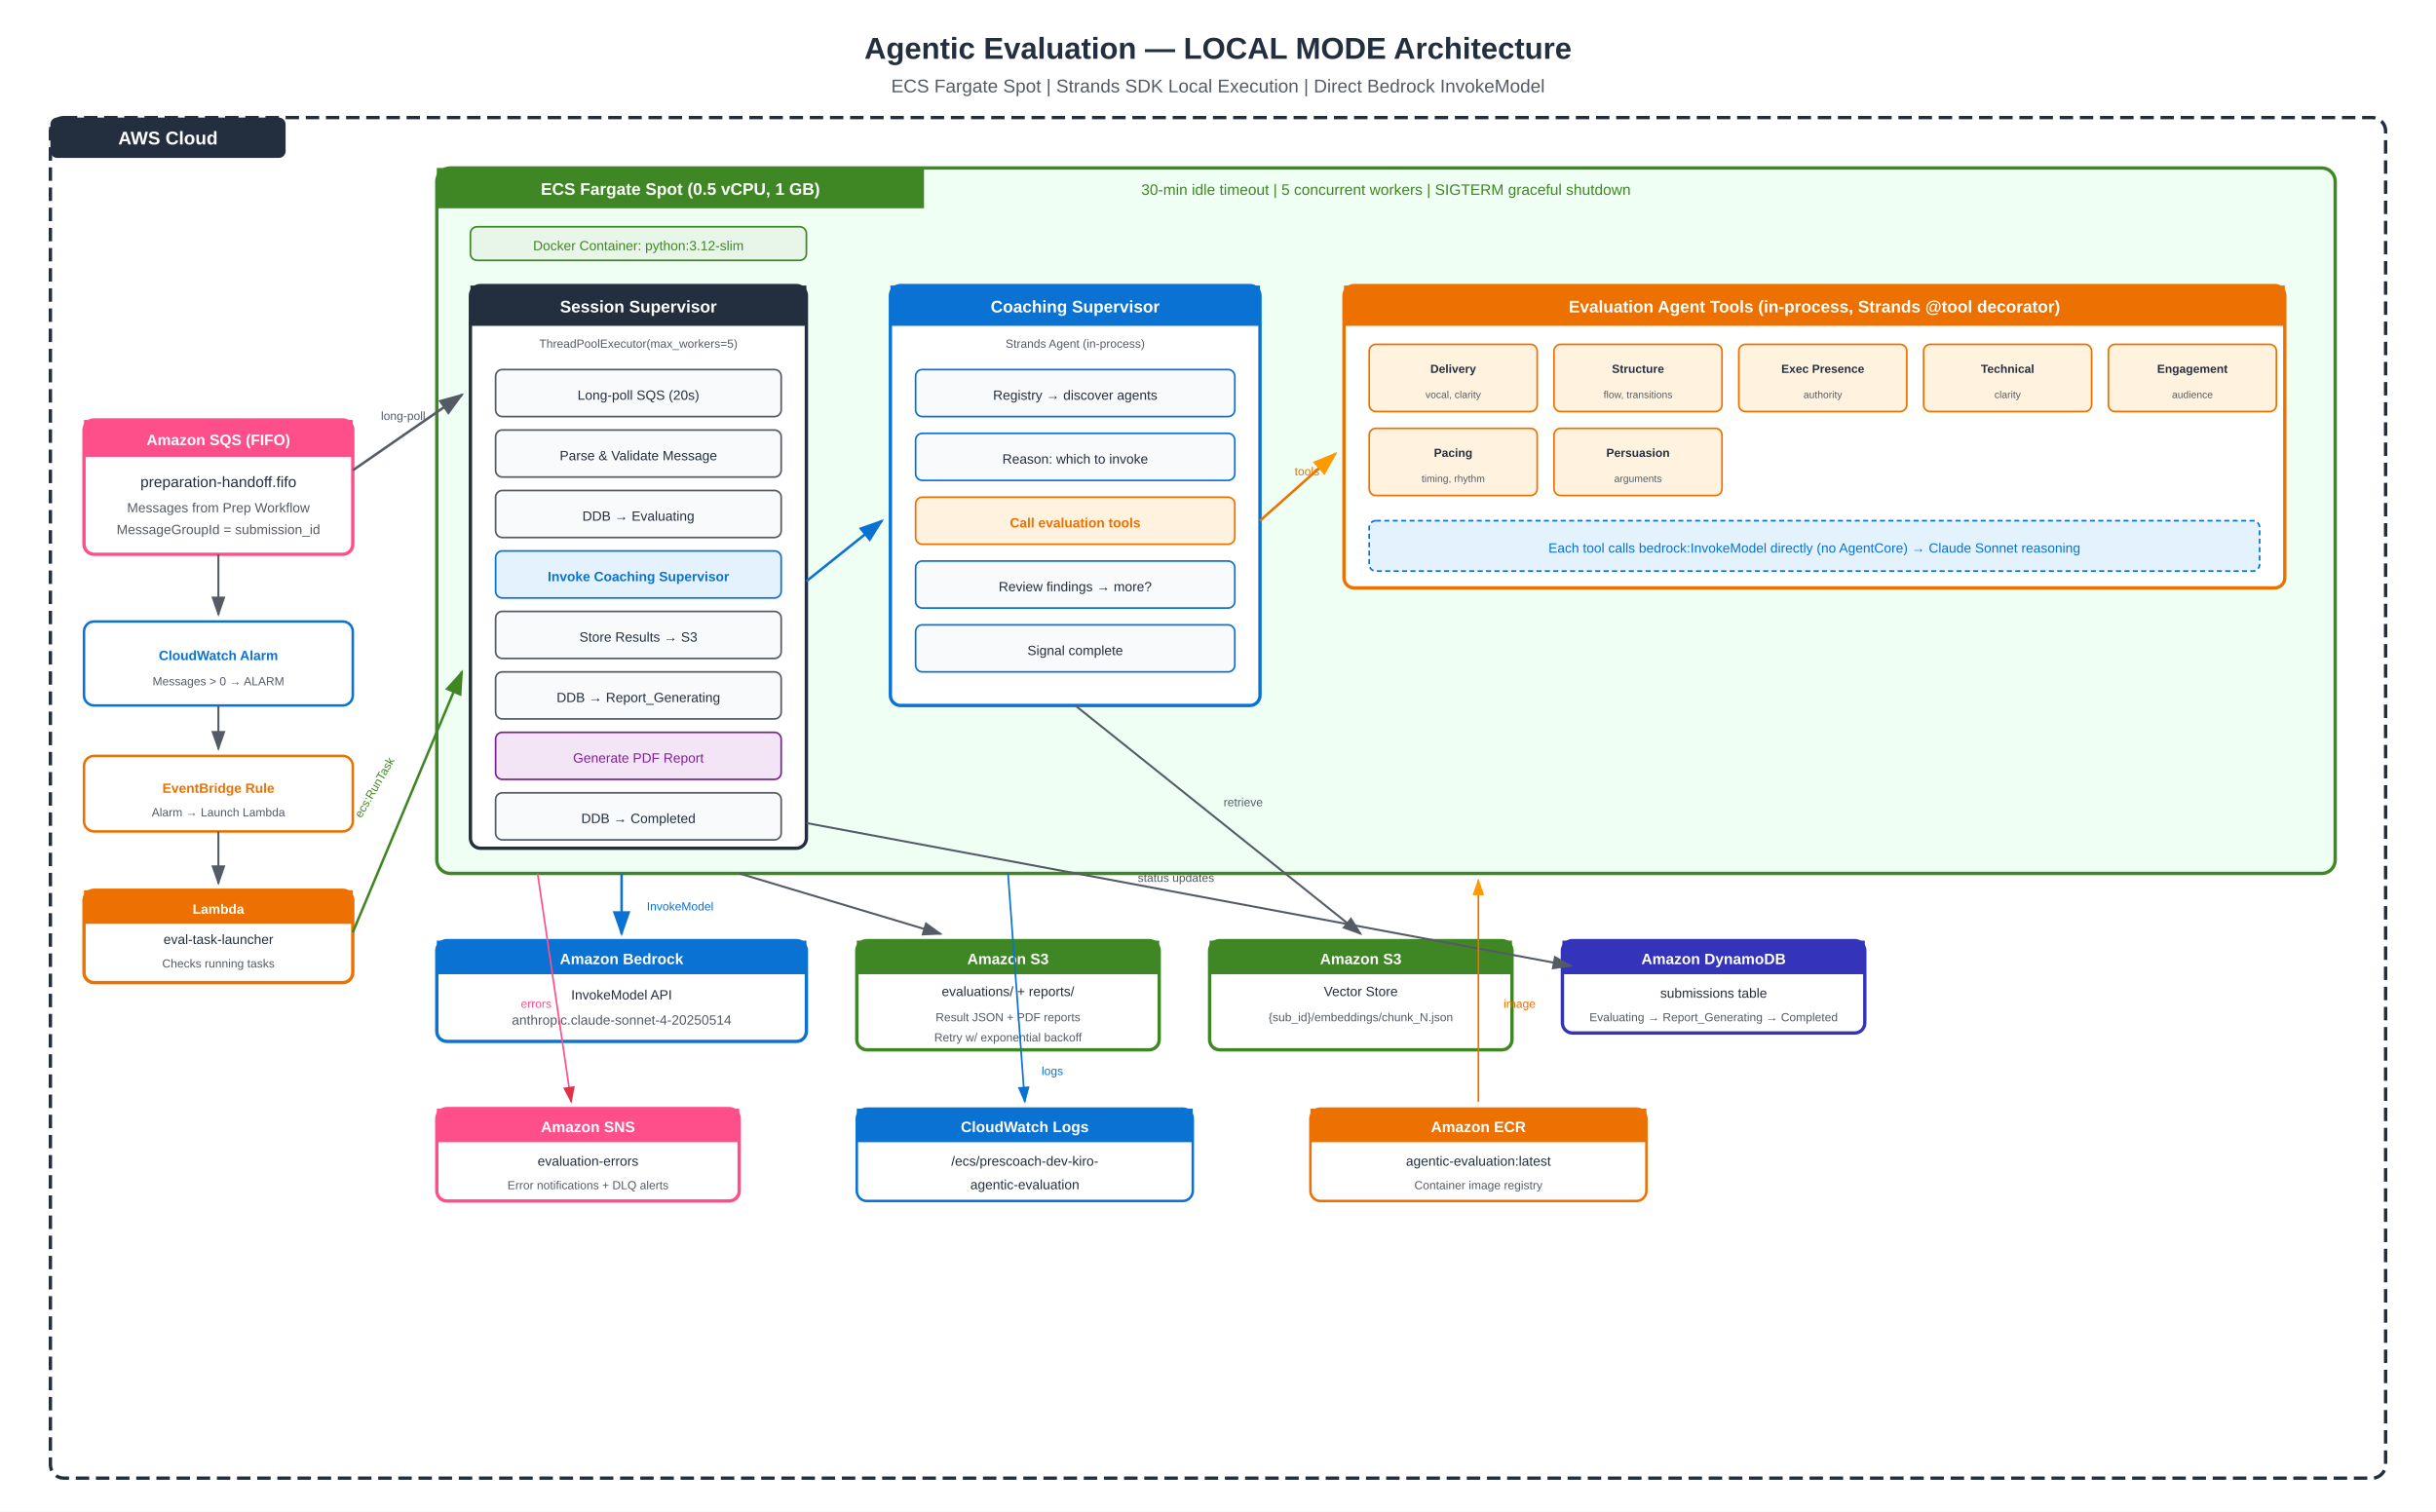
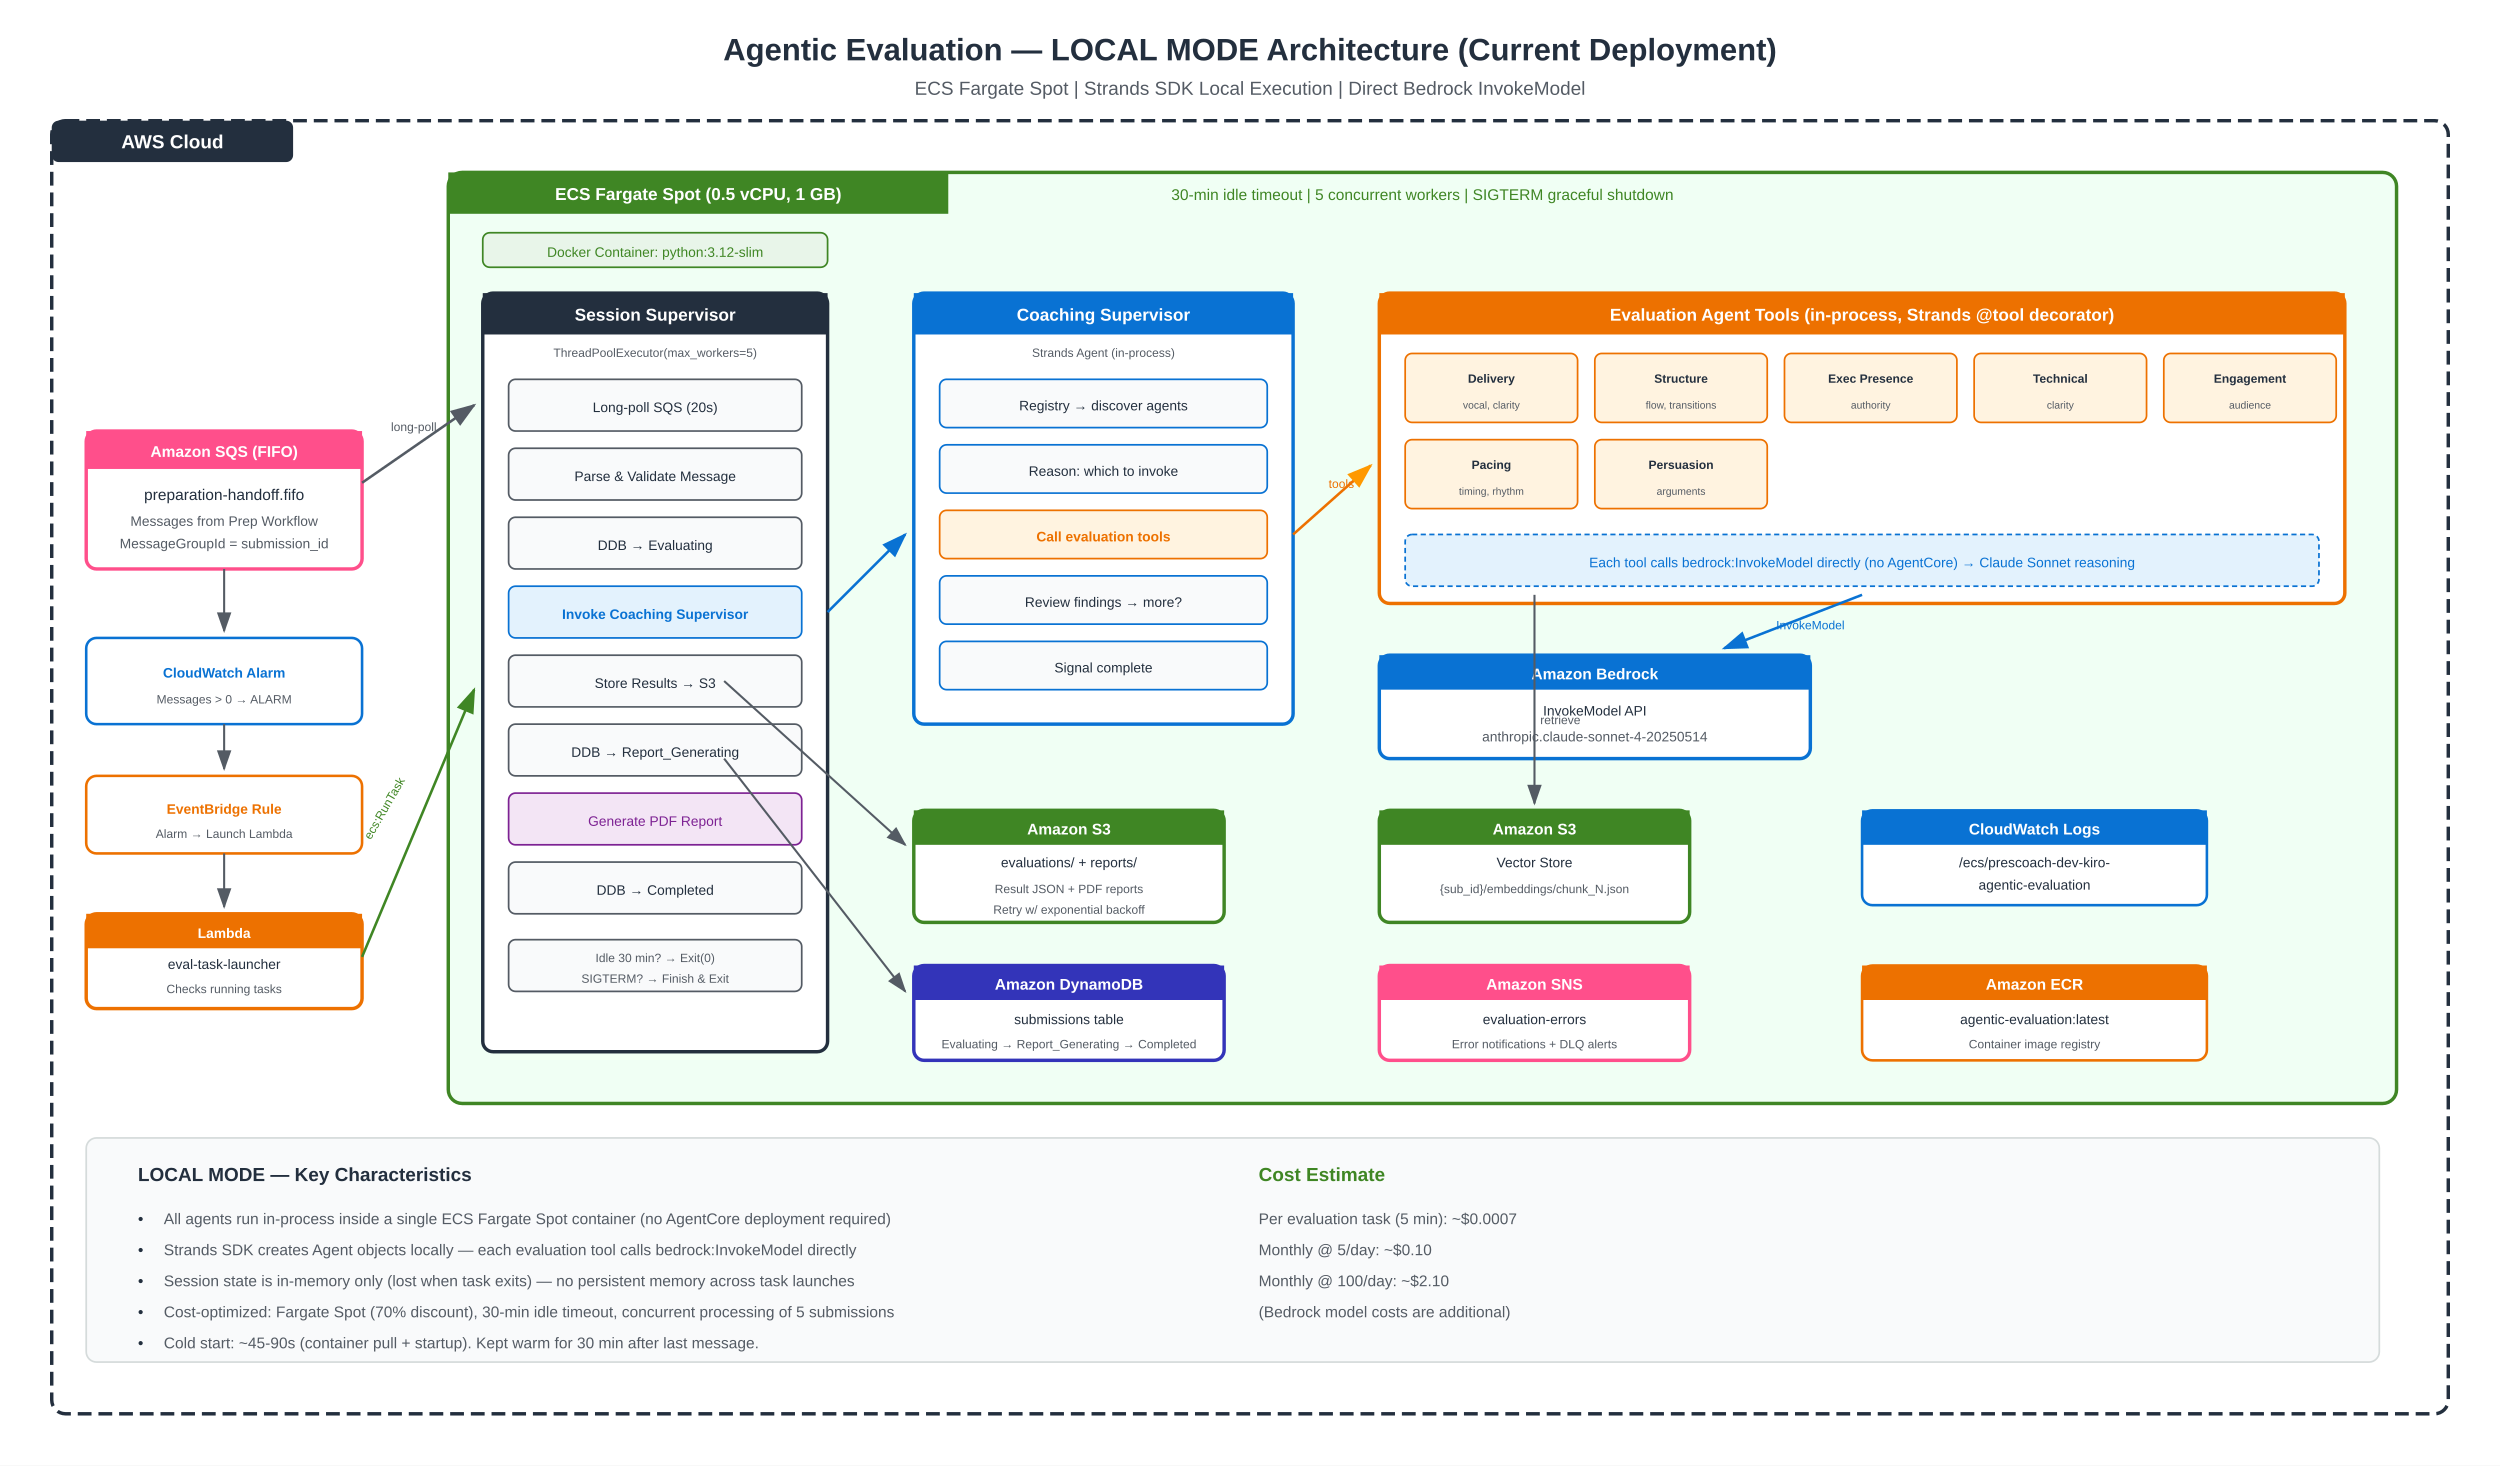
- <svg xmlns="http://www.w3.org/2000/svg" viewBox="0 0 1450 900" font-family="Amazon Ember, Helvetica Neue, Arial, sans-serif">
+ <svg xmlns="http://www.w3.org/2000/svg" viewBox="0 0 1450 850" font-family="Amazon Ember, Helvetica Neue, Arial, sans-serif">
  <defs>
    <marker id="arrowhead" markerWidth="10" markerHeight="7" refX="9" refY="3.5" orient="auto">
      <polygon points="0 0, 10 3.5, 0 7" fill="#545B64" />
    </marker>
    <marker id="arrowhead-orange" markerWidth="10" markerHeight="7" refX="9" refY="3.5" orient="auto">
      <polygon points="0 0, 10 3.5, 0 7" fill="#FF9900" />
    </marker>
    <marker id="arrowhead-red" markerWidth="10" markerHeight="7" refX="9" refY="3.5" orient="auto">
      <polygon points="0 0, 10 3.5, 0 7" fill="#DD344C" />
    </marker>
    <marker id="arrowhead-blue" markerWidth="10" markerHeight="7" refX="9" refY="3.5" orient="auto">
      <polygon points="0 0, 10 3.5, 0 7" fill="#0972D3" />
    </marker>
    <marker id="arrowhead-green" markerWidth="10" markerHeight="7" refX="9" refY="3.5" orient="auto">
      <polygon points="0 0, 10 3.5, 0 7" fill="#3F8624" />
    </marker>
  </defs>
-   <rect width="1450" height="900" fill="#FFFFFF" />
-   <text x="725" y="35" text-anchor="middle" font-size="18" font-weight="bold" fill="#232F3E">Agentic Evaluation — LOCAL MODE Architecture</text>
+   <rect width="1450" height="850" fill="#FFFFFF" />
+   <text x="725" y="35" text-anchor="middle" font-size="18" font-weight="bold" fill="#232F3E">Agentic Evaluation — LOCAL MODE Architecture (Current Deployment)</text>
  <text x="725" y="55" text-anchor="middle" font-size="11" fill="#545B64">ECS Fargate Spot | Strands SDK Local Execution | Direct Bedrock InvokeModel</text>
-   <rect x="30" y="70" width="1390" height="810" rx="8" ry="8" fill="none" stroke="#232F3E" stroke-width="2" stroke-dasharray="8,4" />
+   <rect x="30" y="70" width="1390" height="750" rx="8" ry="8" fill="none" stroke="#232F3E" stroke-width="2" stroke-dasharray="8,4" />
  <rect x="30" y="70" width="140" height="24" rx="4" ry="4" fill="#232F3E" />
  <text x="100" y="86" text-anchor="middle" font-size="11" fill="#FFFFFF" font-weight="bold">AWS Cloud</text>
  <rect x="50" y="250" width="160" height="80" rx="6" ry="6" fill="#FFFFFF" stroke="#FF4F8B" stroke-width="2" />
  <rect x="50" y="250" width="160" height="22" rx="6" ry="0" fill="#FF4F8B" />
  <text x="130" y="265" text-anchor="middle" font-size="9" fill="#FFFFFF" font-weight="bold">Amazon SQS (FIFO)</text>
  <text x="130" y="290" text-anchor="middle" font-size="9" fill="#232F3E">preparation-handoff.fifo</text>
  <text x="130" y="305" text-anchor="middle" font-size="8" fill="#545B64">Messages from Prep Workflow</text>
  <text x="130" y="318" text-anchor="middle" font-size="8" fill="#545B64">MessageGroupId = submission_id</text>
  <rect x="50" y="370" width="160" height="50" rx="6" ry="6" fill="#FFFFFF" stroke="#0972D3" stroke-width="1.5" />
  <text x="130" y="393" text-anchor="middle" font-size="8" font-weight="bold" fill="#0972D3">CloudWatch Alarm</text>
  <text x="130" y="408" text-anchor="middle" font-size="7" fill="#545B64">Messages &gt; 0 → ALARM</text>
  <rect x="50" y="450" width="160" height="45" rx="6" ry="6" fill="#FFFFFF" stroke="#ED7100" stroke-width="1.5" />
  <text x="130" y="472" text-anchor="middle" font-size="8" font-weight="bold" fill="#ED7100">EventBridge Rule</text>
  <text x="130" y="486" text-anchor="middle" font-size="7" fill="#545B64">Alarm → Launch Lambda</text>
  <rect x="50" y="530" width="160" height="55" rx="6" ry="6" fill="#FFFFFF" stroke="#ED7100" stroke-width="2" />
  <rect x="50" y="530" width="160" height="20" rx="6" ry="0" fill="#ED7100" />
  <text x="130" y="544" text-anchor="middle" font-size="8" fill="#FFFFFF" font-weight="bold">Lambda</text>
  <text x="130" y="562" text-anchor="middle" font-size="8" fill="#232F3E">eval-task-launcher</text>
  <text x="130" y="576" text-anchor="middle" font-size="7" fill="#545B64">Checks running tasks</text>
  <line x1="130" y1="330" x2="130" y2="366" stroke="#545B64" stroke-width="1.2" marker-end="url(#arrowhead)" />
  <line x1="130" y1="420" x2="130" y2="446" stroke="#545B64" stroke-width="1.2" marker-end="url(#arrowhead)" />
  <line x1="130" y1="495" x2="130" y2="526" stroke="#545B64" stroke-width="1.2" marker-end="url(#arrowhead)" />
-   <rect x="260" y="100" width="1130" height="420" rx="8" ry="8" fill="#F0FFF4" stroke="#3F8624" stroke-width="2" />
+   <rect x="260" y="100" width="1130" height="540" rx="8" ry="8" fill="#F0FFF4" stroke="#3F8624" stroke-width="2" />
  <rect x="260" y="100" width="290" height="24" rx="4" ry="0" fill="#3F8624" />
  <text x="405" y="116" text-anchor="middle" font-size="10" fill="#FFFFFF" font-weight="bold">ECS Fargate Spot (0.5 vCPU, 1 GB)</text>
  <text x="825" y="116" text-anchor="middle" font-size="9" fill="#3F8624">30-min idle timeout | 5 concurrent workers | SIGTERM graceful shutdown</text>
  <rect x="280" y="135" width="200" height="20" rx="4" ry="4" fill="#E8F5E9" stroke="#3F8624" stroke-width="1" />
  <text x="380" y="149" text-anchor="middle" font-size="8" fill="#3F8624">Docker Container: python:3.12-slim</text>
-   <rect x="280" y="170" width="200" height="335" rx="6" ry="6" fill="#FFFFFF" stroke="#232F3E" stroke-width="2" />
+   <rect x="280" y="170" width="200" height="440" rx="6" ry="6" fill="#FFFFFF" stroke="#232F3E" stroke-width="2" />
  <rect x="280" y="170" width="200" height="24" rx="6" ry="0" fill="#232F3E" />
  <text x="380" y="186" text-anchor="middle" font-size="10" fill="#FFFFFF" font-weight="bold">Session Supervisor</text>
  <text x="380" y="207" text-anchor="middle" font-size="7" fill="#545B64">ThreadPoolExecutor(max_workers=5)</text>
-   <rect x="295" y="220" width="170" height="28" rx="4" ry="4" fill="#F9FAFB" stroke="#545B64" stroke-width="1" />
-   <text x="380" y="238" text-anchor="middle" font-size="8" fill="#232F3E">Long-poll SQS (20s)</text>
-   <rect x="295" y="256" width="170" height="28" rx="4" ry="4" fill="#F9FAFB" stroke="#545B64" stroke-width="1" />
-   <text x="380" y="274" text-anchor="middle" font-size="8" fill="#232F3E">Parse &amp; Validate Message</text>
-   <rect x="295" y="292" width="170" height="28" rx="4" ry="4" fill="#F9FAFB" stroke="#545B64" stroke-width="1" />
-   <text x="380" y="310" text-anchor="middle" font-size="8" fill="#232F3E">DDB → Evaluating</text>
-   <rect x="295" y="328" width="170" height="28" rx="4" ry="4" fill="#E3F2FD" stroke="#0972D3" stroke-width="1" />
-   <text x="380" y="346" text-anchor="middle" font-size="8" font-weight="bold" fill="#0972D3">Invoke Coaching Supervisor</text>
-   <rect x="295" y="364" width="170" height="28" rx="4" ry="4" fill="#F9FAFB" stroke="#545B64" stroke-width="1" />
-   <text x="380" y="382" text-anchor="middle" font-size="8" fill="#232F3E">Store Results → S3</text>
-   <rect x="295" y="400" width="170" height="28" rx="4" ry="4" fill="#F9FAFB" stroke="#545B64" stroke-width="1" />
-   <text x="380" y="418" text-anchor="middle" font-size="8" fill="#232F3E">DDB → Report_Generating</text>
-   <rect x="295" y="436" width="170" height="28" rx="4" ry="4" fill="#F3E5F5" stroke="#7D2293" stroke-width="1" />
-   <text x="380" y="454" text-anchor="middle" font-size="8" fill="#7D2293">Generate PDF Report</text>
-   <rect x="295" y="472" width="170" height="28" rx="4" ry="4" fill="#F9FAFB" stroke="#545B64" stroke-width="1" />
-   <text x="380" y="490" text-anchor="middle" font-size="8" fill="#232F3E">DDB → Completed</text>
+   <rect x="295" y="220" width="170" height="30" rx="4" ry="4" fill="#F9FAFB" stroke="#545B64" stroke-width="1" />
+   <text x="380" y="239" text-anchor="middle" font-size="8" fill="#232F3E">Long-poll SQS (20s)</text>
+   <rect x="295" y="260" width="170" height="30" rx="4" ry="4" fill="#F9FAFB" stroke="#545B64" stroke-width="1" />
+   <text x="380" y="279" text-anchor="middle" font-size="8" fill="#232F3E">Parse &amp; Validate Message</text>
+   <rect x="295" y="300" width="170" height="30" rx="4" ry="4" fill="#F9FAFB" stroke="#545B64" stroke-width="1" />
+   <text x="380" y="319" text-anchor="middle" font-size="8" fill="#232F3E">DDB → Evaluating</text>
+   <rect x="295" y="340" width="170" height="30" rx="4" ry="4" fill="#E3F2FD" stroke="#0972D3" stroke-width="1" />
+   <text x="380" y="359" text-anchor="middle" font-size="8" font-weight="bold" fill="#0972D3">Invoke Coaching Supervisor</text>
+   <rect x="295" y="380" width="170" height="30" rx="4" ry="4" fill="#F9FAFB" stroke="#545B64" stroke-width="1" />
+   <text x="380" y="399" text-anchor="middle" font-size="8" fill="#232F3E">Store Results → S3</text>
+   <rect x="295" y="420" width="170" height="30" rx="4" ry="4" fill="#F9FAFB" stroke="#545B64" stroke-width="1" />
+   <text x="380" y="439" text-anchor="middle" font-size="8" fill="#232F3E">DDB → Report_Generating</text>
+   <rect x="295" y="460" width="170" height="30" rx="4" ry="4" fill="#F3E5F5" stroke="#7D2293" stroke-width="1" />
+   <text x="380" y="479" text-anchor="middle" font-size="8" fill="#7D2293">Generate PDF Report</text>
+   <rect x="295" y="500" width="170" height="30" rx="4" ry="4" fill="#F9FAFB" stroke="#545B64" stroke-width="1" />
+   <text x="380" y="519" text-anchor="middle" font-size="8" fill="#232F3E">DDB → Completed</text>
+   <rect x="295" y="545" width="170" height="30" rx="4" ry="4" fill="#F9FAFB" stroke="#545B64" stroke-width="1" />
+   <text x="380" y="558" text-anchor="middle" font-size="7" fill="#545B64">Idle 30 min? → Exit(0)</text>
+   <text x="380" y="570" text-anchor="middle" font-size="7" fill="#545B64">SIGTERM? → Finish &amp; Exit</text>
  <rect x="530" y="170" width="220" height="250" rx="6" ry="6" fill="#FFFFFF" stroke="#0972D3" stroke-width="2" />
  <rect x="530" y="170" width="220" height="24" rx="6" ry="0" fill="#0972D3" />
  <text x="640" y="186" text-anchor="middle" font-size="10" fill="#FFFFFF" font-weight="bold">Coaching Supervisor</text>
  <text x="640" y="207" text-anchor="middle" font-size="7" fill="#545B64">Strands Agent (in-process)</text>
  <rect x="545" y="220" width="190" height="28" rx="4" ry="4" fill="#F9FAFB" stroke="#0972D3" stroke-width="1" />
  <text x="640" y="238" text-anchor="middle" font-size="8" fill="#232F3E">Registry → discover agents</text>
  <rect x="545" y="258" width="190" height="28" rx="4" ry="4" fill="#F9FAFB" stroke="#0972D3" stroke-width="1" />
  <text x="640" y="276" text-anchor="middle" font-size="8" fill="#232F3E">Reason: which to invoke</text>
  <rect x="545" y="296" width="190" height="28" rx="4" ry="4" fill="#FFF3E0" stroke="#ED7100" stroke-width="1" />
  <text x="640" y="314" text-anchor="middle" font-size="8" font-weight="bold" fill="#ED7100">Call evaluation tools</text>
  <rect x="545" y="334" width="190" height="28" rx="4" ry="4" fill="#F9FAFB" stroke="#0972D3" stroke-width="1" />
  <text x="640" y="352" text-anchor="middle" font-size="8" fill="#232F3E">Review findings → more?</text>
  <rect x="545" y="372" width="190" height="28" rx="4" ry="4" fill="#F9FAFB" stroke="#0972D3" stroke-width="1" />
  <text x="640" y="390" text-anchor="middle" font-size="8" fill="#232F3E">Signal complete</text>
  <rect x="800" y="170" width="560" height="180" rx="6" ry="6" fill="#FFFFFF" stroke="#ED7100" stroke-width="2" />
  <rect x="800" y="170" width="560" height="24" rx="6" ry="0" fill="#ED7100" />
  <text x="1080" y="186" text-anchor="middle" font-size="10" fill="#FFFFFF" font-weight="bold">Evaluation Agent Tools (in-process, Strands @tool decorator)</text>
  <rect x="815" y="205" width="100" height="40" rx="4" ry="4" fill="#FFF3E0" stroke="#ED7100" stroke-width="1" />
  <text x="865" y="222" text-anchor="middle" font-size="7" font-weight="bold" fill="#232F3E">Delivery</text>
  <text x="865" y="237" text-anchor="middle" font-size="6" fill="#545B64">vocal, clarity</text>
  <rect x="925" y="205" width="100" height="40" rx="4" ry="4" fill="#FFF3E0" stroke="#ED7100" stroke-width="1" />
  <text x="975" y="222" text-anchor="middle" font-size="7" font-weight="bold" fill="#232F3E">Structure</text>
  <text x="975" y="237" text-anchor="middle" font-size="6" fill="#545B64">flow, transitions</text>
  <rect x="1035" y="205" width="100" height="40" rx="4" ry="4" fill="#FFF3E0" stroke="#ED7100" stroke-width="1" />
  <text x="1085" y="222" text-anchor="middle" font-size="7" font-weight="bold" fill="#232F3E">Exec Presence</text>
  <text x="1085" y="237" text-anchor="middle" font-size="6" fill="#545B64">authority</text>
  <rect x="1145" y="205" width="100" height="40" rx="4" ry="4" fill="#FFF3E0" stroke="#ED7100" stroke-width="1" />
  <text x="1195" y="222" text-anchor="middle" font-size="7" font-weight="bold" fill="#232F3E">Technical</text>
  <text x="1195" y="237" text-anchor="middle" font-size="6" fill="#545B64">clarity</text>
  <rect x="1255" y="205" width="100" height="40" rx="4" ry="4" fill="#FFF3E0" stroke="#ED7100" stroke-width="1" />
  <text x="1305" y="222" text-anchor="middle" font-size="7" font-weight="bold" fill="#232F3E">Engagement</text>
  <text x="1305" y="237" text-anchor="middle" font-size="6" fill="#545B64">audience</text>
  <rect x="815" y="255" width="100" height="40" rx="4" ry="4" fill="#FFF3E0" stroke="#ED7100" stroke-width="1" />
  <text x="865" y="272" text-anchor="middle" font-size="7" font-weight="bold" fill="#232F3E">Pacing</text>
  <text x="865" y="287" text-anchor="middle" font-size="6" fill="#545B64">timing, rhythm</text>
  <rect x="925" y="255" width="100" height="40" rx="4" ry="4" fill="#FFF3E0" stroke="#ED7100" stroke-width="1" />
  <text x="975" y="272" text-anchor="middle" font-size="7" font-weight="bold" fill="#232F3E">Persuasion</text>
  <text x="975" y="287" text-anchor="middle" font-size="6" fill="#545B64">arguments</text>
  <rect x="815" y="310" width="530" height="30" rx="4" ry="4" fill="#E3F2FD" stroke="#0972D3" stroke-width="1" stroke-dasharray="3,2" />
  <text x="1080" y="329" text-anchor="middle" font-size="8" fill="#0972D3">Each tool calls bedrock:InvokeModel directly (no AgentCore) → Claude Sonnet reasoning</text>
-   <rect x="260" y="560" width="220" height="60" rx="6" ry="6" fill="#FFFFFF" stroke="#0972D3" stroke-width="2" />
-   <rect x="260" y="560" width="220" height="20" rx="6" ry="0" fill="#0972D3" />
-   <text x="370" y="574" text-anchor="middle" font-size="9" fill="#FFFFFF" font-weight="bold">Amazon Bedrock</text>
-   <text x="370" y="595" text-anchor="middle" font-size="8" fill="#232F3E">InvokeModel API</text>
-   <text x="370" y="610" text-anchor="middle" font-size="8" fill="#545B64">anthropic.claude-sonnet-4-20250514</text>
-   <rect x="510" y="560" width="180" height="65" rx="6" ry="6" fill="#FFFFFF" stroke="#3F8624" stroke-width="2" />
-   <rect x="510" y="560" width="180" height="20" rx="6" ry="0" fill="#3F8624" />
-   <text x="600" y="574" text-anchor="middle" font-size="9" fill="#FFFFFF" font-weight="bold">Amazon S3</text>
-   <text x="600" y="593" text-anchor="middle" font-size="8" fill="#232F3E">evaluations/ + reports/</text>
-   <text x="600" y="608" text-anchor="middle" font-size="7" fill="#545B64">Result JSON + PDF reports</text>
-   <text x="600" y="620" text-anchor="middle" font-size="7" fill="#545B64">Retry w/ exponential backoff</text>
-   <rect x="720" y="560" width="180" height="65" rx="6" ry="6" fill="#FFFFFF" stroke="#3F8624" stroke-width="2" />
-   <rect x="720" y="560" width="180" height="20" rx="6" ry="0" fill="#3F8624" />
-   <text x="810" y="574" text-anchor="middle" font-size="9" fill="#FFFFFF" font-weight="bold">Amazon S3</text>
-   <text x="810" y="593" text-anchor="middle" font-size="8" fill="#232F3E">Vector Store</text>
-   <text x="810" y="608" text-anchor="middle" font-size="7" fill="#545B64">{sub_id}/embeddings/chunk_N.json</text>
-   <rect x="930" y="560" width="180" height="55" rx="6" ry="6" fill="#FFFFFF" stroke="#3334B9" stroke-width="2" />
-   <rect x="930" y="560" width="180" height="20" rx="6" ry="0" fill="#3334B9" />
-   <text x="1020" y="574" text-anchor="middle" font-size="9" fill="#FFFFFF" font-weight="bold">Amazon DynamoDB</text>
-   <text x="1020" y="594" text-anchor="middle" font-size="8" fill="#232F3E">submissions table</text>
-   <text x="1020" y="608" text-anchor="middle" font-size="7" fill="#545B64">Evaluating → Report_Generating → Completed</text>
-   <rect x="260" y="660" width="180" height="55" rx="6" ry="6" fill="#FFFFFF" stroke="#FF4F8B" stroke-width="2" />
-   <rect x="260" y="660" width="180" height="20" rx="6" ry="0" fill="#FF4F8B" />
-   <text x="350" y="674" text-anchor="middle" font-size="9" fill="#FFFFFF" font-weight="bold">Amazon SNS</text>
-   <text x="350" y="694" text-anchor="middle" font-size="8" fill="#232F3E">evaluation-errors</text>
-   <text x="350" y="708" text-anchor="middle" font-size="7" fill="#545B64">Error notifications + DLQ alerts</text>
-   <rect x="510" y="660" width="200" height="55" rx="6" ry="6" fill="#FFFFFF" stroke="#0972D3" stroke-width="1.5" />
-   <rect x="510" y="660" width="200" height="20" rx="6" ry="0" fill="#0972D3" />
-   <text x="610" y="674" text-anchor="middle" font-size="9" fill="#FFFFFF" font-weight="bold">CloudWatch Logs</text>
-   <text x="610" y="694" text-anchor="middle" font-size="8" fill="#232F3E">/ecs/prescoach-dev-kiro-</text>
-   <text x="610" y="708" text-anchor="middle" font-size="8" fill="#232F3E">agentic-evaluation</text>
-   <rect x="780" y="660" width="200" height="55" rx="6" ry="6" fill="#FFFFFF" stroke="#ED7100" stroke-width="1.5" />
-   <rect x="780" y="660" width="200" height="20" rx="6" ry="0" fill="#ED7100" />
-   <text x="880" y="674" text-anchor="middle" font-size="9" fill="#FFFFFF" font-weight="bold">Amazon ECR</text>
-   <text x="880" y="694" text-anchor="middle" font-size="8" fill="#232F3E">agentic-evaluation:latest</text>
-   <text x="880" y="708" text-anchor="middle" font-size="7" fill="#545B64">Container image registry</text>
+   <rect x="800" y="380" width="250" height="60" rx="6" ry="6" fill="#FFFFFF" stroke="#0972D3" stroke-width="2" />
+   <rect x="800" y="380" width="250" height="20" rx="6" ry="0" fill="#0972D3" />
+   <text x="925" y="394" text-anchor="middle" font-size="9" fill="#FFFFFF" font-weight="bold">Amazon Bedrock</text>
+   <text x="925" y="415" text-anchor="middle" font-size="8" fill="#232F3E">InvokeModel API</text>
+   <text x="925" y="430" text-anchor="middle" font-size="8" fill="#545B64">anthropic.claude-sonnet-4-20250514</text>
+   <line x1="1080" y1="345" x2="1000" y2="376" stroke="#0972D3" stroke-width="1.5" marker-end="url(#arrowhead-blue)" />
+   <text x="1050" y="365" text-anchor="middle" font-size="7" fill="#0972D3">InvokeModel</text>
+   <rect x="530" y="470" width="180" height="65" rx="6" ry="6" fill="#FFFFFF" stroke="#3F8624" stroke-width="2" />
+   <rect x="530" y="470" width="180" height="20" rx="6" ry="0" fill="#3F8624" />
+   <text x="620" y="484" text-anchor="middle" font-size="9" fill="#FFFFFF" font-weight="bold">Amazon S3</text>
+   <text x="620" y="503" text-anchor="middle" font-size="8" fill="#232F3E">evaluations/ + reports/</text>
+   <text x="620" y="518" text-anchor="middle" font-size="7" fill="#545B64">Result JSON + PDF reports</text>
+   <text x="620" y="530" text-anchor="middle" font-size="7" fill="#545B64">Retry w/ exponential backoff</text>
+   <rect x="800" y="470" width="180" height="65" rx="6" ry="6" fill="#FFFFFF" stroke="#3F8624" stroke-width="2" />
+   <rect x="800" y="470" width="180" height="20" rx="6" ry="0" fill="#3F8624" />
+   <text x="890" y="484" text-anchor="middle" font-size="9" fill="#FFFFFF" font-weight="bold">Amazon S3</text>
+   <text x="890" y="503" text-anchor="middle" font-size="8" fill="#232F3E">Vector Store</text>
+   <text x="890" y="518" text-anchor="middle" font-size="7" fill="#545B64">{sub_id}/embeddings/chunk_N.json</text>
+   <rect x="530" y="560" width="180" height="55" rx="6" ry="6" fill="#FFFFFF" stroke="#3334B9" stroke-width="2" />
+   <rect x="530" y="560" width="180" height="20" rx="6" ry="0" fill="#3334B9" />
+   <text x="620" y="574" text-anchor="middle" font-size="9" fill="#FFFFFF" font-weight="bold">Amazon DynamoDB</text>
+   <text x="620" y="594" text-anchor="middle" font-size="8" fill="#232F3E">submissions table</text>
+   <text x="620" y="608" text-anchor="middle" font-size="7" fill="#545B64">Evaluating → Report_Generating → Completed</text>
+   <rect x="800" y="560" width="180" height="55" rx="6" ry="6" fill="#FFFFFF" stroke="#FF4F8B" stroke-width="2" />
+   <rect x="800" y="560" width="180" height="20" rx="6" ry="0" fill="#FF4F8B" />
+   <text x="890" y="574" text-anchor="middle" font-size="9" fill="#FFFFFF" font-weight="bold">Amazon SNS</text>
+   <text x="890" y="594" text-anchor="middle" font-size="8" fill="#232F3E">evaluation-errors</text>
+   <text x="890" y="608" text-anchor="middle" font-size="7" fill="#545B64">Error notifications + DLQ alerts</text>
+   <rect x="1080" y="470" width="200" height="55" rx="6" ry="6" fill="#FFFFFF" stroke="#0972D3" stroke-width="1.5" />
+   <rect x="1080" y="470" width="200" height="20" rx="6" ry="0" fill="#0972D3" />
+   <text x="1180" y="484" text-anchor="middle" font-size="9" fill="#FFFFFF" font-weight="bold">CloudWatch Logs</text>
+   <text x="1180" y="503" text-anchor="middle" font-size="8" fill="#232F3E">/ecs/prescoach-dev-kiro-</text>
+   <text x="1180" y="516" text-anchor="middle" font-size="8" fill="#232F3E">agentic-evaluation</text>
+   <rect x="1080" y="560" width="200" height="55" rx="6" ry="6" fill="#FFFFFF" stroke="#ED7100" stroke-width="1.5" />
+   <rect x="1080" y="560" width="200" height="20" rx="6" ry="0" fill="#ED7100" />
+   <text x="1180" y="574" text-anchor="middle" font-size="9" fill="#FFFFFF" font-weight="bold">Amazon ECR</text>
+   <text x="1180" y="594" text-anchor="middle" font-size="8" fill="#232F3E">agentic-evaluation:latest</text>
+   <text x="1180" y="608" text-anchor="middle" font-size="7" fill="#545B64">Container image registry</text>
  <line x1="210" y1="555" x2="275" y2="400" stroke="#3F8624" stroke-width="1.5" marker-end="url(#arrowhead-green)" />
  <text x="225" y="470" text-anchor="middle" font-size="7" fill="#3F8624" transform="rotate(-60, 225, 470)">ecs:RunTask</text>
  <line x1="210" y1="280" x2="275" y2="235" stroke="#545B64" stroke-width="1.5" marker-end="url(#arrowhead)" />
  <text x="240" y="250" text-anchor="middle" font-size="7" fill="#545B64">long-poll</text>
-   <line x1="480" y1="346" x2="525" y2="310" stroke="#0972D3" stroke-width="1.5" marker-end="url(#arrowhead-blue)" />
+   <line x1="480" y1="355" x2="525" y2="310" stroke="#0972D3" stroke-width="1.5" marker-end="url(#arrowhead-blue)" />
  <line x1="750" y1="310" x2="795" y2="270" stroke="#ED7100" stroke-width="1.5" marker-end="url(#arrowhead-orange)" />
  <text x="778" y="283" text-anchor="middle" font-size="7" fill="#ED7100">tools</text>
-   <line x1="370" y1="520" x2="370" y2="556" stroke="#0972D3" stroke-width="1.5" marker-end="url(#arrowhead-blue)" />
-   <text x="385" y="542" font-size="7" fill="#0972D3">InvokeModel</text>
-   <line x1="440" y1="520" x2="560" y2="556" stroke="#545B64" stroke-width="1.2" marker-end="url(#arrowhead)" />
-   <line x1="640" y1="420" x2="810" y2="556" stroke="#545B64" stroke-width="1.2" marker-end="url(#arrowhead)" />
-   <text x="740" y="480" text-anchor="middle" font-size="7" fill="#545B64">retrieve</text>
-   <line x1="480" y1="490" x2="935" y2="575" stroke="#545B64" stroke-width="1.2" marker-end="url(#arrowhead)" />
-   <text x="700" y="525" text-anchor="middle" font-size="7" fill="#545B64">status updates</text>
-   <line x1="320" y1="520" x2="340" y2="656" stroke="#FF4F8B" stroke-width="1.0" marker-end="url(#arrowhead-red)" />
-   <text x="310" y="600" font-size="7" fill="#FF4F8B">errors</text>
-   <line x1="600" y1="520" x2="610" y2="656" stroke="#0972D3" stroke-width="1.0" marker-end="url(#arrowhead-blue)" />
-   <text x="620" y="640" font-size="7" fill="#0972D3">logs</text>
-   <line x1="880" y1="656" x2="880" y2="524" stroke="#ED7100" stroke-width="1.0" marker-end="url(#arrowhead-orange)" />
-   <text x="895" y="600" font-size="7" fill="#ED7100">image</text>
+   <line x1="420" y1="395" x2="525" y2="490" stroke="#545B64" stroke-width="1.2" marker-end="url(#arrowhead)" />
+   <line x1="420" y1="440" x2="525" y2="575" stroke="#545B64" stroke-width="1.2" marker-end="url(#arrowhead)" />
+   <line x1="890" y1="345" x2="890" y2="466" stroke="#545B64" stroke-width="1.2" marker-end="url(#arrowhead)" />
+   <text x="905" y="420" text-anchor="middle" font-size="7" fill="#545B64">retrieve</text>
+   <rect x="50" y="660" width="1330" height="130" rx="6" ry="6" fill="#F9FAFB" stroke="#D5DBDB" stroke-width="1" />
+   <text x="80" y="685" font-size="11" font-weight="bold" fill="#232F3E">LOCAL MODE — Key Characteristics</text>
+   <text x="80" y="710" font-size="9" fill="#232F3E">•</text>
+   <text x="95" y="710" font-size="9" fill="#545B64">All agents run in-process inside a single ECS Fargate Spot container (no AgentCore deployment required)</text>
+   <text x="80" y="728" font-size="9" fill="#232F3E">•</text>
+   <text x="95" y="728" font-size="9" fill="#545B64">Strands SDK creates Agent objects locally — each evaluation tool calls bedrock:InvokeModel directly</text>
+   <text x="80" y="746" font-size="9" fill="#232F3E">•</text>
+   <text x="95" y="746" font-size="9" fill="#545B64">Session state is in-memory only (lost when task exits) — no persistent memory across task launches</text>
+   <text x="80" y="764" font-size="9" fill="#232F3E">•</text>
+   <text x="95" y="764" font-size="9" fill="#545B64">Cost-optimized: Fargate Spot (70% discount), 30-min idle timeout, concurrent processing of 5 submissions</text>
+   <text x="80" y="782" font-size="9" fill="#232F3E">•</text>
+   <text x="95" y="782" font-size="9" fill="#545B64">Cold start: ~45-90s (container pull + startup). Kept warm for 30 min after last message.</text>
+   <text x="730" y="685" font-size="11" font-weight="bold" fill="#3F8624">Cost Estimate</text>
+   <text x="730" y="710" font-size="9" fill="#545B64">Per evaluation task (5 min): ~$0.0007</text>
+   <text x="730" y="728" font-size="9" fill="#545B64">Monthly @ 5/day: ~$0.10</text>
+   <text x="730" y="746" font-size="9" fill="#545B64">Monthly @ 100/day: ~$2.10</text>
+   <text x="730" y="764" font-size="9" fill="#545B64">(Bedrock model costs are additional)</text>
</svg>
